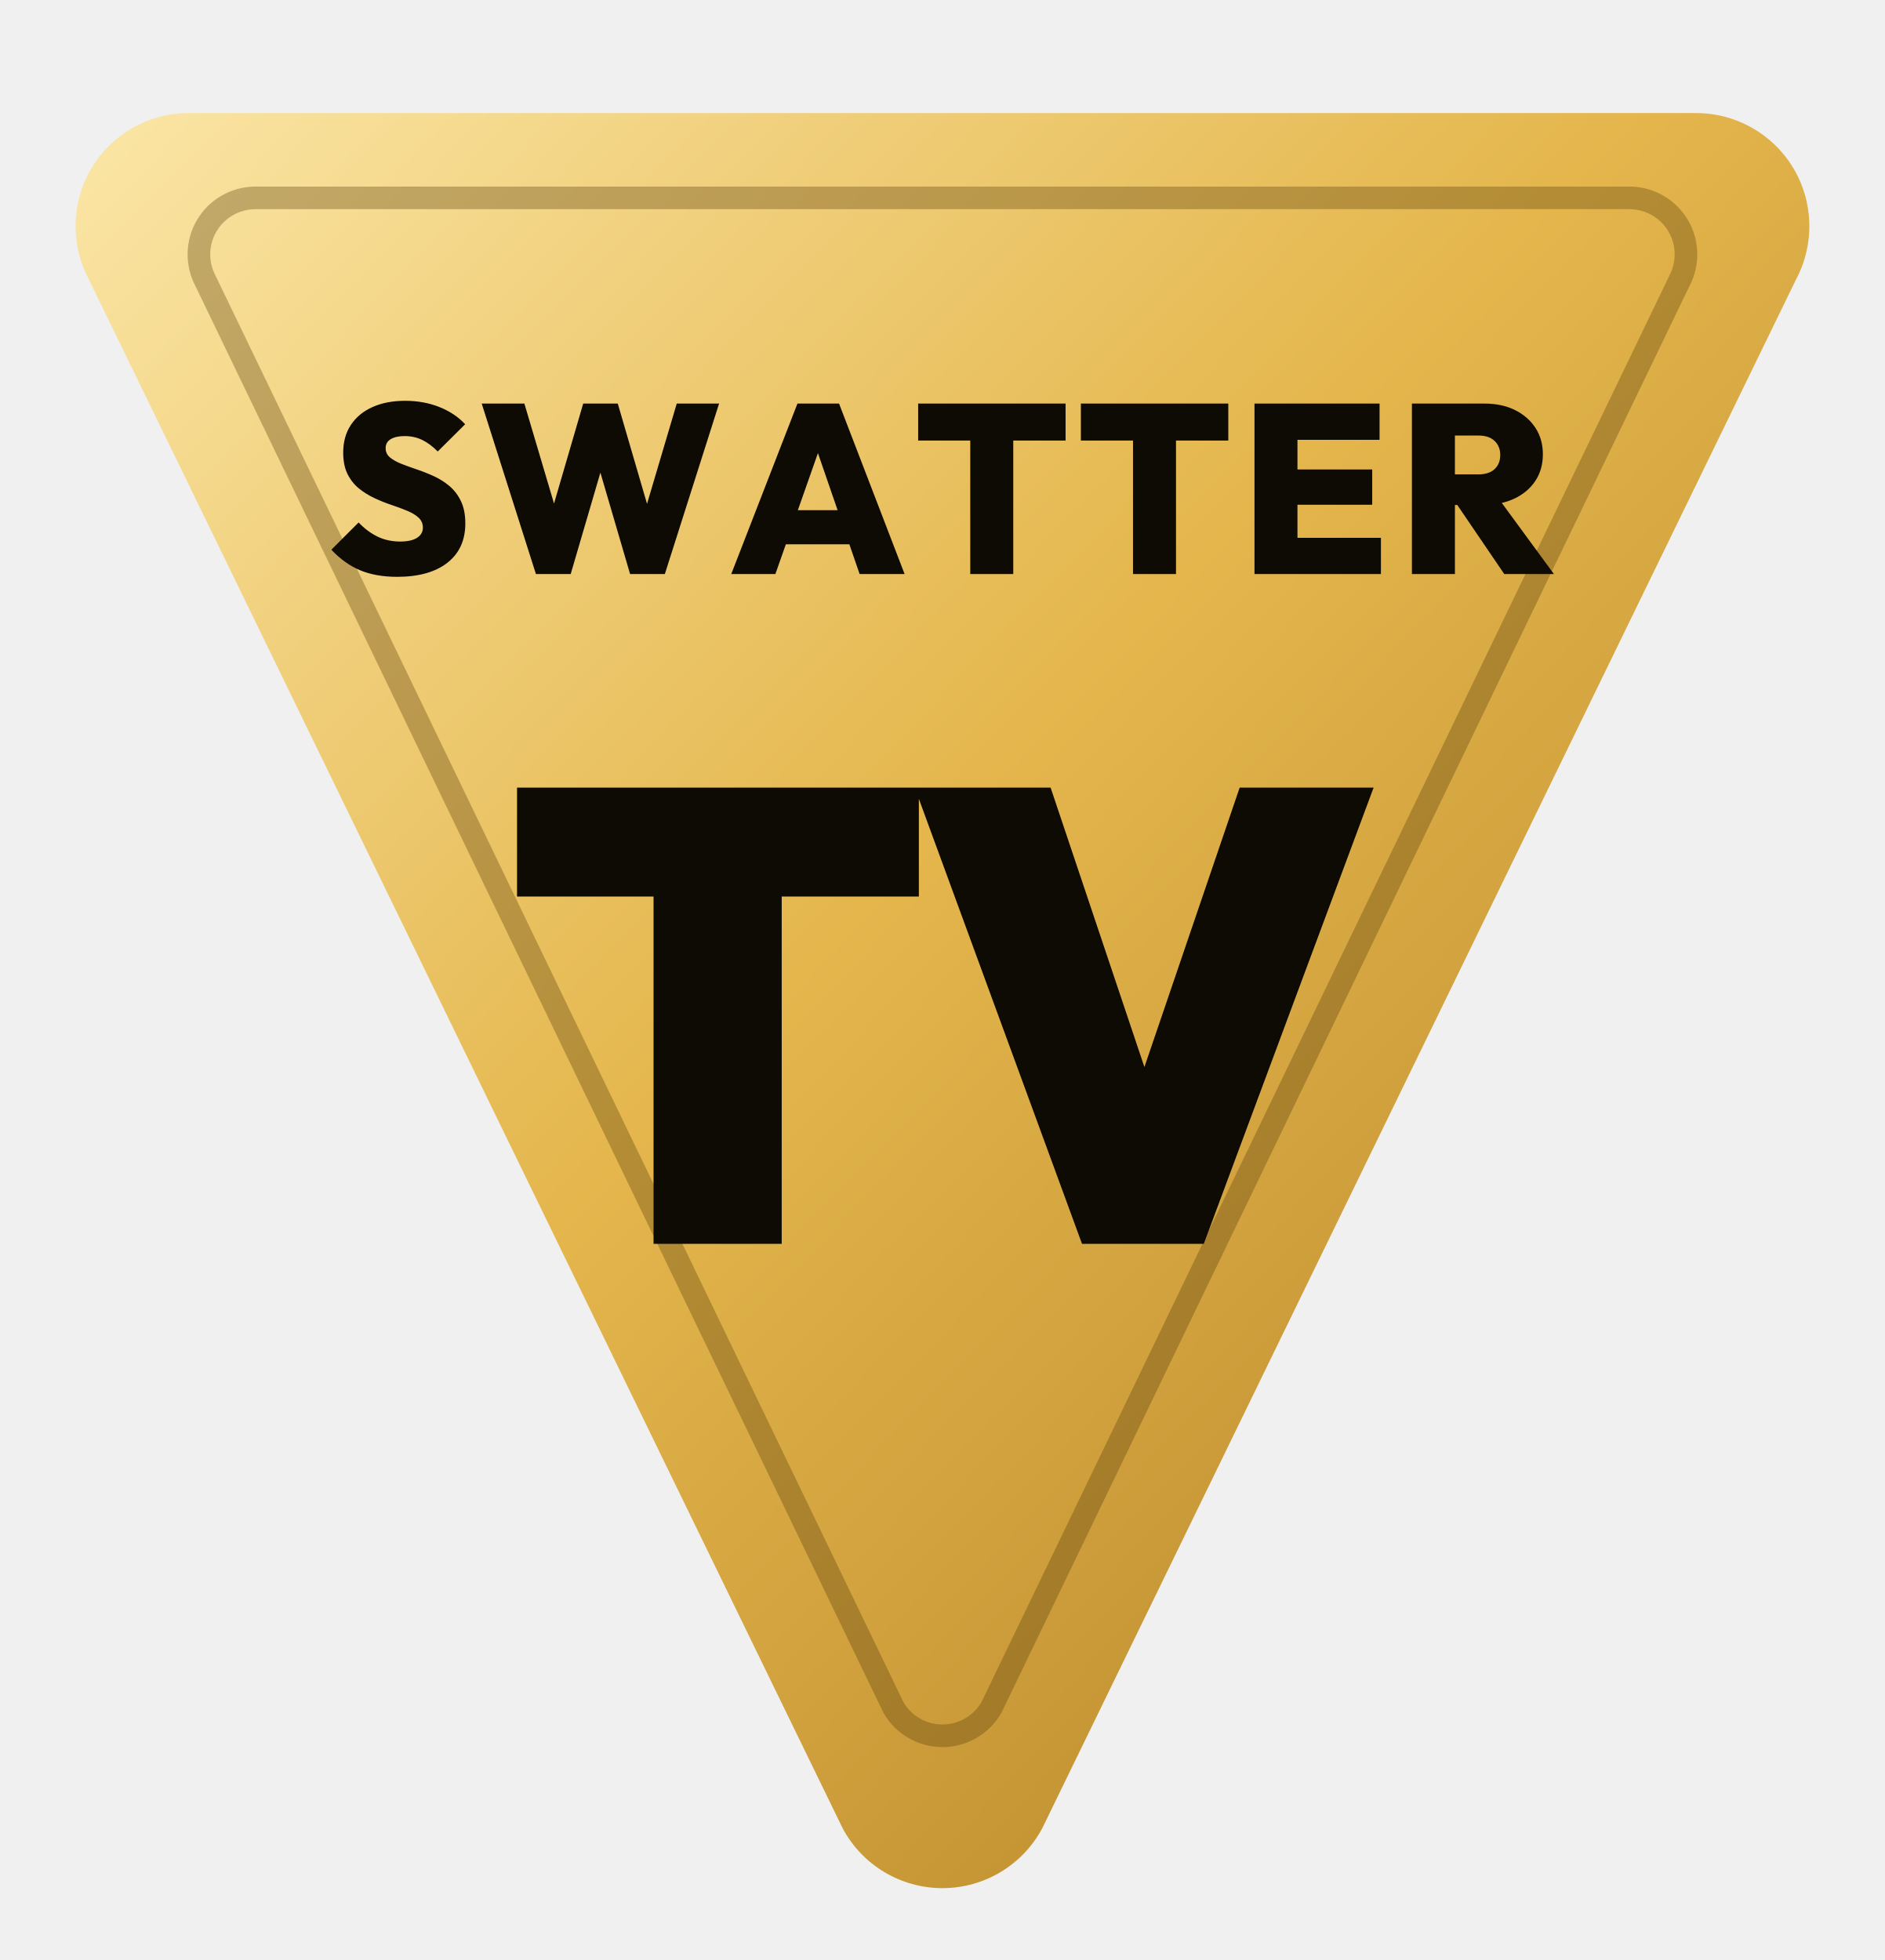
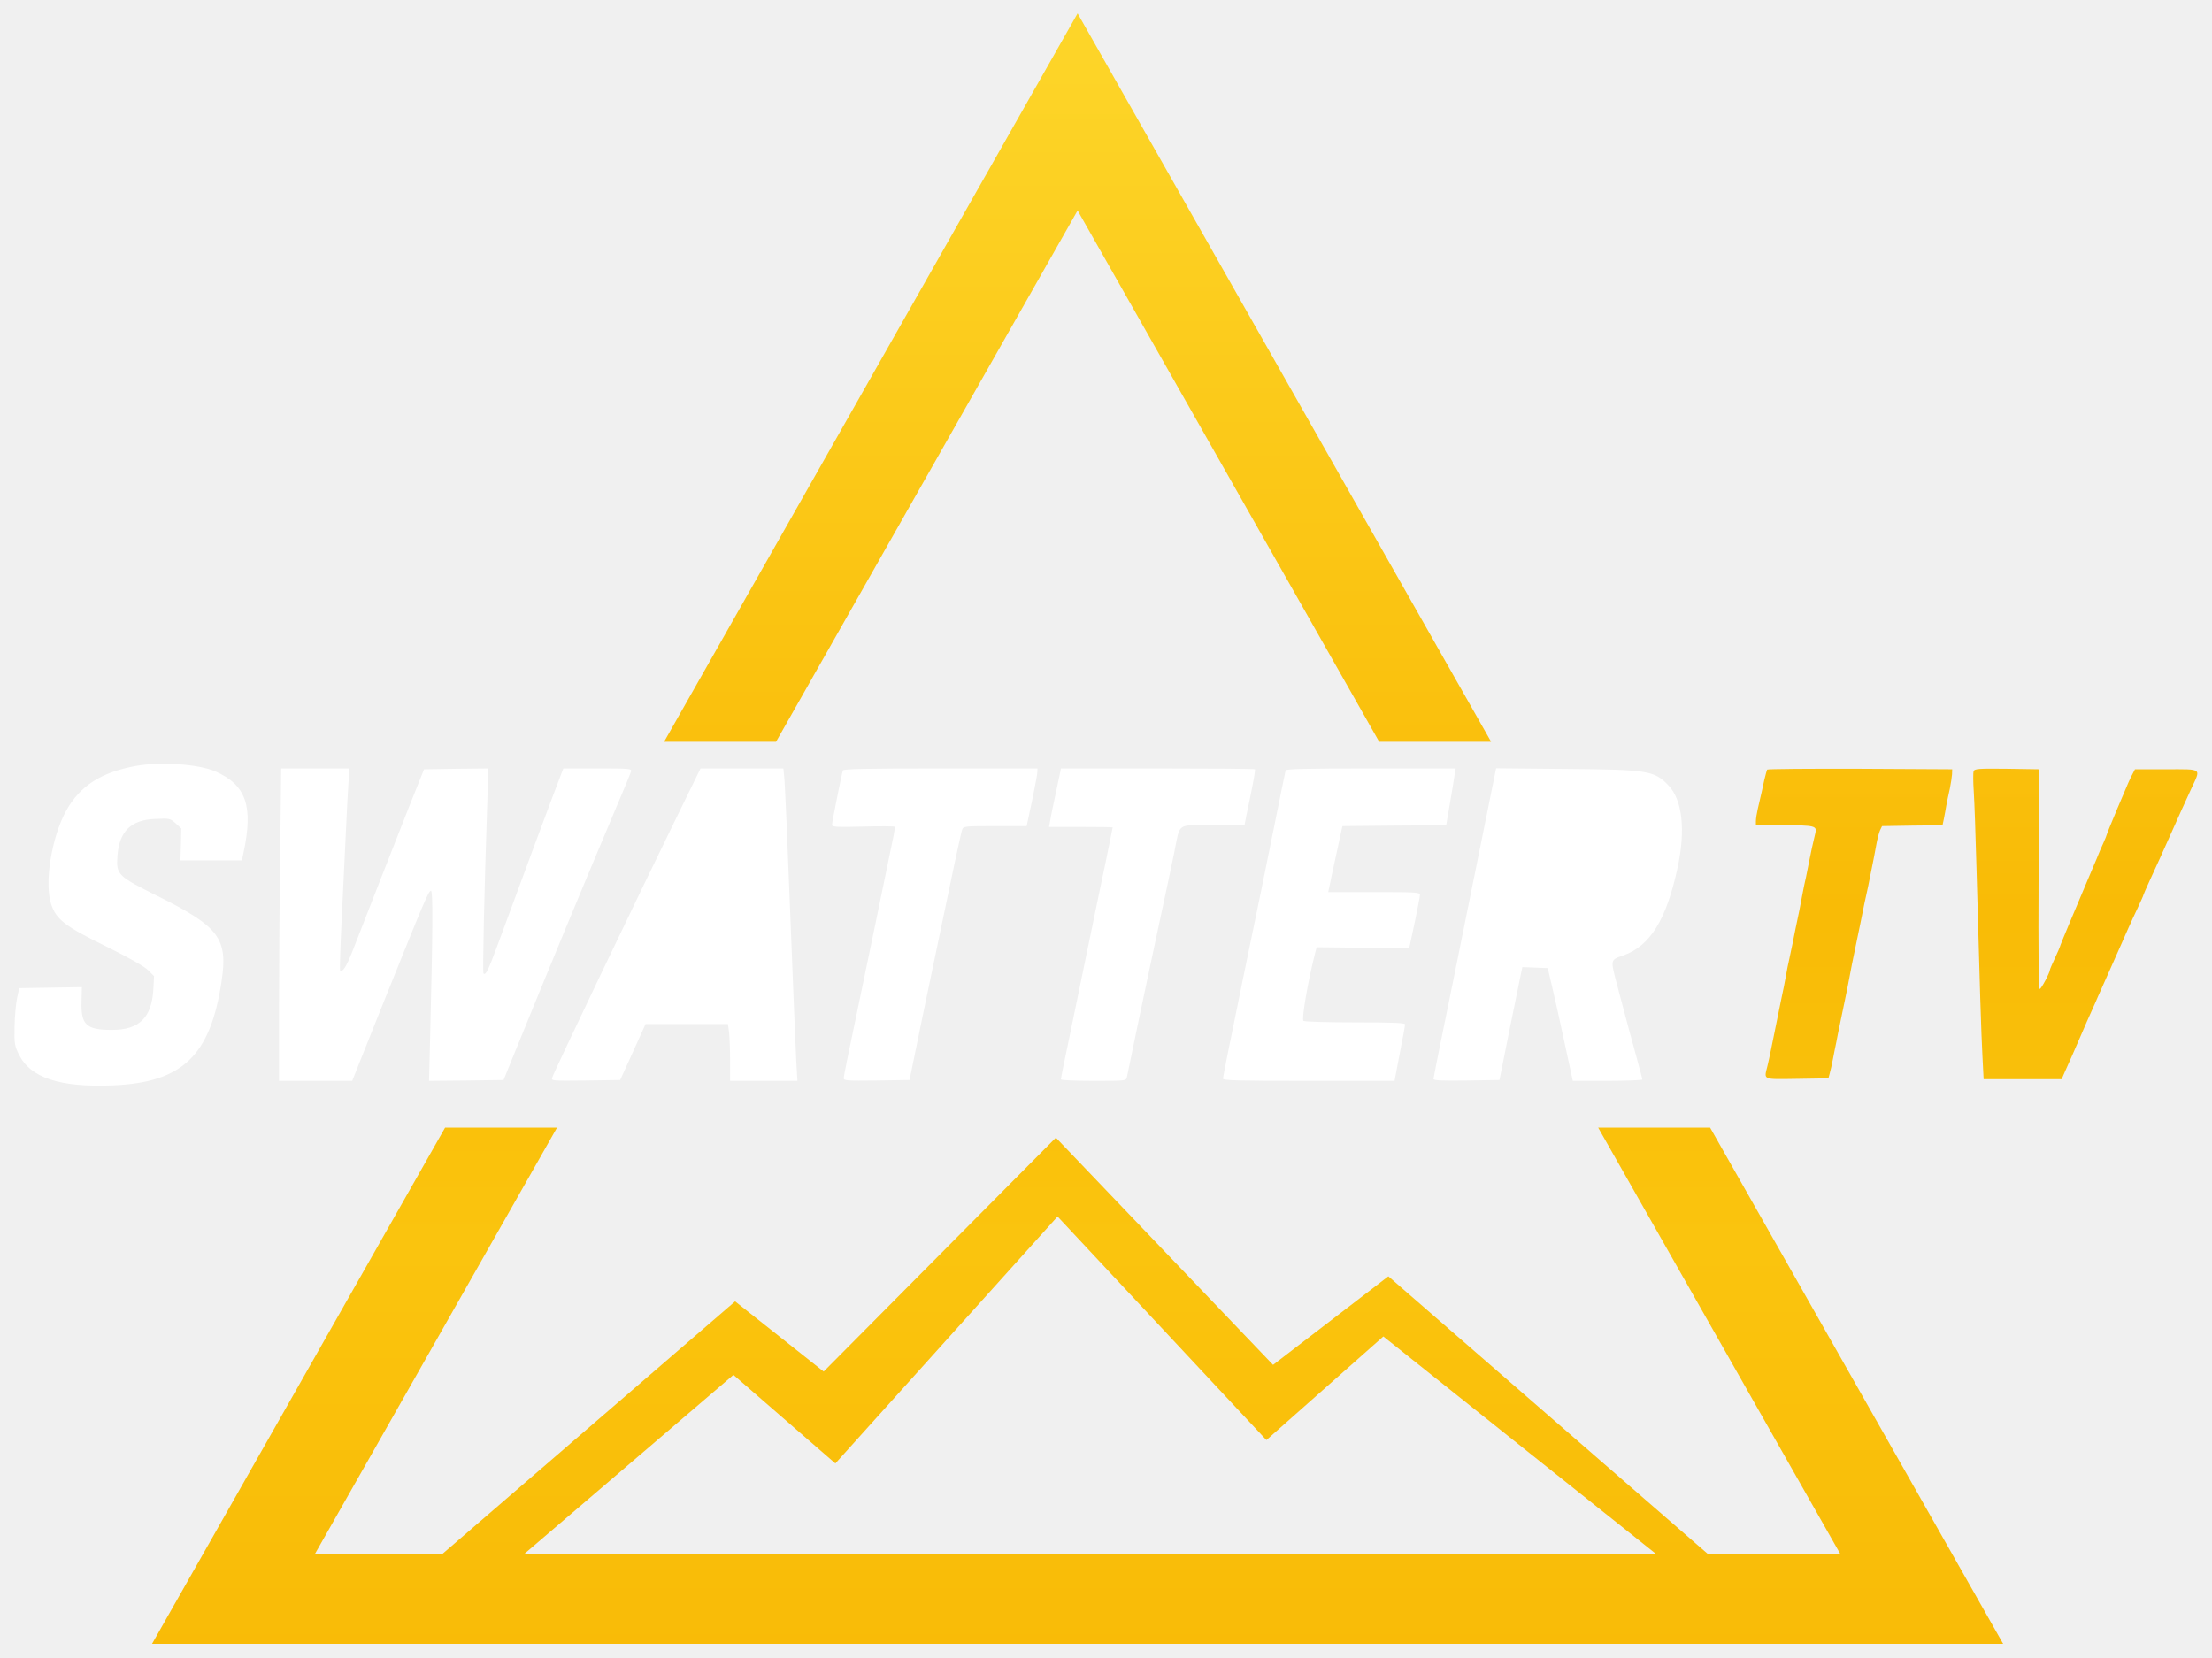
- <svg xmlns="http://www.w3.org/2000/svg" viewBox="0 0 100 104" width="1000" height="1040">
+ <svg xmlns="http://www.w3.org/2000/svg" viewBox="0 0 1324 992" width="1324" height="992">
  <defs>
-     <linearGradient id="g" x1="0" y1="0" x2="1" y2="1">
-       <stop offset="0" stop-color="#FBE6A6" />
-       <stop offset=".45" stop-color="#E4B64C" />
-       <stop offset="1" stop-color="#AF7E24" />
+     <linearGradient id="g" x1="0" y1="0" x2="0" y2="992" gradientUnits="userSpaceOnUse">
+       <stop offset="0" stop-color="#FDD62A" />
+       <stop offset=".55" stop-color="#F9BB06" />
+       <stop offset=".75" stop-color="#FAC40E" />
+       <stop offset="1" stop-color="#F9BB07" />
    </linearGradient>
  </defs>
-   <path d="M10 6h80a6 6 0 0 1 5.3 8.8L55.3 97a6 6 0 0 1-10.6 0L4.7 14.8A6 6 0 0 1 10 6z" fill="url(#g)" />
-   <path d="M13.5 10.5h73a3 3 0 0 1 2.6 4.4L52.6 90.6a3 3 0 0 1-5.2 0L10.9 14.9a3 3 0 0 1 2.6-4.4z" fill="none" stroke="#5C3F0C" stroke-opacity=".35" stroke-width="1.2" />
-   <g transform="translate(50 26.5) scale(.88) translate(-50 -26.5)">
-     <path d="M17.125 31.167Q15.834 31.167 14.89 30.77Q13.946 30.373 13.159 29.532L14.801 27.89Q15.33 28.444 15.943 28.742Q16.556 29.039 17.313 29.039Q17.969 29.039 18.323 28.816Q18.676 28.593 18.676 28.201Q18.676 27.835 18.415 27.598Q18.154 27.36 17.726 27.183Q17.299 27.005 16.784 26.833Q16.269 26.661 15.76 26.423Q15.251 26.186 14.823 25.84Q14.395 25.494 14.134 24.97Q13.873 24.446 13.873 23.674Q13.873 22.699 14.343 21.997Q14.812 21.296 15.653 20.924Q16.494 20.553 17.607 20.553Q18.727 20.553 19.669 20.928Q20.612 21.303 21.225 21.966L19.572 23.609Q19.104 23.137 18.627 22.909Q18.151 22.681 17.574 22.681Q17.049 22.681 16.74 22.865Q16.432 23.05 16.432 23.406Q16.432 23.75 16.693 23.968Q16.954 24.185 17.382 24.354Q17.81 24.522 18.325 24.696Q18.839 24.87 19.349 25.104Q19.858 25.338 20.286 25.7Q20.713 26.063 20.974 26.61Q21.235 27.157 21.235 27.948Q21.235 29.474 20.152 30.32Q19.068 31.167 17.125 31.167ZM25.492 31.0 22.223 20.72H24.796L27.142 28.633H26.033L28.342 20.72H30.426L32.735 28.633H31.637L33.982 20.72H36.534L33.264 31.0H31.169L28.857 23.101H29.901L27.588 31.0ZM37.268 31.0 41.259 20.72H43.767L47.719 31.0H45.007L42.031 22.365H42.966L39.928 31.0ZM39.697 29.206V27.147H45.37V29.206ZM51.678 31.0V20.792H54.27V31.0ZM48.535 22.949V20.72H57.424V22.949ZM61.489 31.0V20.792H64.081V31.0ZM58.346 22.949V20.72H67.234V22.949ZM68.813 31.0V20.72H71.404V31.0ZM70.861 31.0V28.814H76.436V31.0ZM70.861 26.82V24.692H75.91V26.82ZM70.861 22.905V20.72H76.353V22.905ZM80.352 26.835V24.99H82.31Q82.948 24.99 83.288 24.673Q83.629 24.355 83.629 23.819Q83.629 23.3 83.29 22.974Q82.951 22.648 82.313 22.648H80.352V20.72H82.68Q83.724 20.72 84.514 21.109Q85.304 21.499 85.752 22.186Q86.199 22.873 86.199 23.779Q86.199 24.696 85.746 25.381Q85.293 26.066 84.481 26.451Q83.669 26.835 82.571 26.835ZM78.304 31.0V20.72H80.896V31.0ZM83.872 31.0 80.874 26.592 83.22 26.026 86.866 31.0Z" fill="#0E0B05" />
-   </g>
-   <path d="M34.673 66.0V41.792H41.473V66.0ZM27.431 47.572V41.792H48.749V47.572ZM57.405 66.0 48.531 41.792H55.739L62.301 61.342H59.105L65.769 41.792H72.875L63.865 66.0Z" fill="#0E0B05" />
+   <path d="M645 8L397.5 444L464.5 444L645 126L825.5 444L892.5 444ZM266.4 675L91 984L1199 984L1023.6 675L956.6 675L1101.4 930L1022 930L831 764L762 817L632 681L493 821L440 779L265 930L188.6 930L333.4 675ZM314 930L439 823L500 876L633 728.2L758 862L828 800L991 930ZM1057.7 460.7C1057.5 461.2 1056.7 464 1056 467C1054.9 472.3 1054.5 473.9 1052.1 484.3C1051.5 486.9 1051 490.1 1051 491.5L1051 494 1067.8 494C1086.2 494 1087.6 494.4 1086.6 498.6C1085.1 504.8 1083.8 510.7 1082.9 515.5C1082.4 518.2 1081.5 522.5 1081 525C1080.4 527.5 1079.5 531.8 1079 534.5C1078.5 537.2 1077.6 542 1077 545C1074.9 554.9 1074.2 558.4 1073.1 564C1072.5 567 1071.5 571.5 1071 574C1070.4 576.5 1069.5 581 1069 584C1068.5 587 1067.2 593.5 1066.1 598.5C1064.2 607.7 1061.9 619.2 1059.9 629C1059.3 632 1058.4 636.1 1057.9 638.1C1055.8 646.6 1054.6 646.1 1075.7 645.8L1094.4 645.5 1095.2 642.5C1095.7 640.9 1096.5 637 1097.1 634C1097.7 631 1098.6 626.2 1099.2 623.5C1099.7 620.8 1100.5 616.7 1101 614.5C1101.4 612.3 1102.8 605.8 1104 600C1105.2 594.2 1106.6 587.5 1107 585C1107.4 582.5 1109.2 573.5 1111 565C1112.8 556.5 1114.6 547.5 1115.1 545C1115.6 542.5 1116.4 538.5 1117 536C1117.6 533.5 1118.5 529 1119.1 526C1119.7 523 1120.6 518.7 1121 516.5C1121.5 514.3 1122.3 509.6 1123 506C1123.6 502.4 1124.7 498.4 1125.3 497L1126.5 494.5 1144.6 494.2L1162.7 494 1163.5 490.2C1163.9 488.2 1164.6 484.5 1165 482C1165.5 479.5 1166.4 475 1167.1 472C1167.7 469 1168.3 465.1 1168.4 463.5L1168.5 460.5 1113.3 460.2C1083 460.1 1057.9 460.3 1057.7 460.7M1181.3 461.6C1181 462.4 1181 468 1181.4 473.8C1181.8 479.7 1182.5 499.8 1183 518.5C1185 591.1 1185.9 619 1186.6 632.2L1187.3 646 1210.6 646L1234 646 1236.1 641.2C1239.3 634.2 1241.4 629.3 1245 621C1248.2 613.5 1249.9 609.7 1253.9 600.8C1255 598.1 1256.9 594 1258 591.5C1259.1 589 1260.9 585 1262 582.5C1263.1 580 1264.9 576 1266 573.5C1267.1 571 1268.9 567 1270 564.5C1271.1 562 1272.9 557.9 1274.1 555.2C1275.3 552.6 1277.7 547.2 1279.6 543.3C1281.5 539.3 1283 535.9 1283 535.6C1283 535.4 1284.5 531.9 1286.4 527.8C1290.8 518.2 1294.4 510.4 1299 500C1303.6 489.5 1307.2 481.8 1311.6 472.1C1317.4 459.6 1318.6 460.5 1296.7 460.5L1277.9 460.5 1276.6 463C1274.9 466.1 1274.4 467.3 1267 484.8C1263.7 492.7 1261 499.3 1261 499.6C1261 499.8 1260.1 502.2 1258.9 504.8C1257.7 507.4 1256.4 510.4 1256 511.5C1255.6 512.6 1254.5 515.1 1253.7 517C1252.9 518.9 1250.4 524.8 1248.2 530C1246 535.2 1241.7 545.5 1238.6 552.8C1235.5 560.2 1233 566.3 1233 566.6C1233 566.8 1231.7 569.9 1230 573.5C1228.3 577.1 1227 580.2 1227 580.5C1227 582.1 1221.8 592 1220.9 592C1220.2 592 1220 570.6 1220.2 526.2L1220.5 460.5 1201.2 460.2C1184.3 460 1181.9 460.2 1181.3 461.6 " fill="url(#g)" fill-rule="evenodd" />
+   <path d="M81.3 458.5C60.5 462.3 47.9 470.4 39.6 485.3C30.8 501.3 26.4 528.9 30.7 541.5C33.7 550.4 39.1 554.6 63.5 566.5C77.8 573.6 86.3 578.4 88.7 580.8L92.2 584.3 91.8 592.1C90.8 609.2 83.4 616.5 67 616.5C51.7 616.5 48.4 613.5 48.8 599.7L49 590.9 30.3 591.2L11.5 591.5 10.2 597.5C9.5 600.8 8.8 608.5 8.7 614.5C8.5 624.7 8.7 625.9 11.3 631.2C18.2 645.2 35.8 651 67.5 649.7C109.2 648 125.9 632 132.6 587.5C136.5 561.8 131.3 554.8 94.6 536.5C70.3 524.4 69.5 523.6 70.3 512.3C71.4 497.6 78.4 490.7 93 490.2C101.6 489.8 101.8 489.9 105.1 492.8L108.5 495.9 108.3 505.4L108 515 126.4 515L144.8 515 145.8 510.2C151.7 482.5 147.3 469.9 129 461.8C118.9 457.4 96.2 455.8 81.3 458.5M167.7 511.2C167.3 539.3 167 581.4 167 604.7L167 647 188.9 647L210.8 647 230.3 598.2C254.6 537.7 256.4 533.7 257.9 533.2C259.2 532.8 259.1 555.2 257.4 623.3L256.8 647 279.1 646.8L301.4 646.5 307.7 631C330.1 575.9 347.6 533.7 367.5 486.5C372.9 473.9 377.5 462.7 377.7 461.8C378.2 460.1 376.8 460 357.7 460L337.2 460 335.7 463.9C334 467.9 307.9 538.2 297.9 565.5C292.1 581.2 290.7 584 289.4 582.7C288.8 582.1 289.8 535.3 291.7 479.2L292.3 460 273.1 460.2L253.8 460.5 246 480C238.2 499.7 218.7 549.5 211 569.3C207.3 578.7 205 582.3 203.5 580.8C203.3 580.6 203.7 566.9 204.5 550.5C205.3 534 206.4 510.6 207 498.5C207.5 486.4 208.3 472.8 208.6 468.2L209.2 460 188.8 460L168.3 460 167.7 511.2M405 489.2C381.6 536.9 331.6 641.5 330.5 645.1C329.9 647 330.4 647 350.5 646.8L371.2 646.5 378.8 629.8L386.4 613 411.1 613L435.7 613 436.4 618.2C436.7 621.1 437 628.8 437 635.2L437 647 457.1 647L477.3 647 476.6 635.2C476.3 628.8 474.6 589.1 473 547C471.4 504.9 469.8 468.1 469.4 465.2L468.9 460 444.1 460L419.3 460 405 489.2M504.5 461.2C503.8 463.2 498 492.1 498 493.8C498 495 500.8 495.2 516.5 494.8C526.7 494.5 535.2 494.6 535.5 494.9C535.7 495.3 535.4 497.6 534.9 500C531.3 517.9 516.9 587 511.6 612.5C508 629.5 505 644.3 505 645.3C505 646.9 506.4 647 524.7 646.8L544.4 646.5 552.5 607C557 585.3 562.3 559.9 564.3 550.5C566.3 541.1 569.5 525.7 571.5 516.1C573.5 506.6 575.5 497.8 575.9 496.6C576.7 494.6 577.3 494.5 595.6 494.5L614.5 494.5 617.7 479.5C619.4 471.2 620.9 463.5 620.9 462.2L621 460 563 460C517.5 460 504.8 460.3 504.5 461.2M634.6 462.2C630.2 482.7 629.1 488.1 628.6 491.2L627.9 495 647 495C657.4 495 666 495.1 666 495.3C666 495.4 664.2 504.3 662 515C659.7 525.7 655 548.7 651.4 566C647.8 583.3 642.7 608.2 640 621.3C637.2 634.4 635 645.5 635 646.1C635 646.6 642.9 647 654.5 647C673.9 647 674 647 674.5 644.8C674.8 643.5 677.9 628.5 681.4 611.5C685 594.5 690.6 567.7 694 552C697.4 536.3 701.3 517.9 702.7 511C706.6 491.9 703.7 494 725.9 494L744.9 494 746 488.2C746.7 485.1 748.2 477.7 749.4 471.7C750.6 465.8 751.4 460.8 751.2 460.5C750.9 460.2 724.6 460 692.9 460L635 460 634.6 462.2M769.5 461.2C769.3 461.9 766.2 477.1 762.6 495C759 512.9 750.7 553.8 744 585.8C737.4 617.9 732 644.8 732 645.6C732 646.8 739.9 647 783.3 647L834.7 647 837.8 630.7C839.6 621.8 841 613.9 841 613.2C841 612.3 834.1 612 811.2 612C794.9 612 780.9 611.6 780.2 611.1C778.9 610.3 782.9 587.2 787.1 570.8L788.1 567 815.8 567.3L843.5 567.5 846.7 552.5C848.4 544.2 849.9 536.7 849.9 535.8C850 534.1 848 534 822.5 534L795 534 795.7 530.8C796 529.1 797.9 520.2 799.9 511.1L803.5 494.5 834.6 494.2L865.6 494 867.8 481.2C869 474.2 870.3 466.6 870.6 464.2L871.3 460 820.6 460C781 460 769.8 460.3 769.5 461.2M881.2 530.7C873.4 569.6 864.9 611.2 862.5 623C860.1 634.8 858.1 645.1 858 645.8C858 646.8 862.3 647 877.8 646.8L897.5 646.5 903.1 618.5C906.2 603.1 909.3 587.9 910 584.7L911.2 578.9 918.8 579.2L926.4 579.5 929.1 591C930.6 597.3 934 612.5 936.6 624.8L941.4 647 962.2 647C973.6 647 983 646.6 983 646.2C983 645.7 981.7 640.7 980.1 634.9C977 623.9 972.7 607.7 967.9 589.5C963.9 574.1 963.7 574.7 971.7 571.9C987.7 566.2 997.4 550.6 1004.1 519.5C1009 497 1007 478.8 998.7 470.2C990.2 461.3 986.7 460.7 937.5 460.3L895.5 459.9 881.2 530.7M933.8 493.7L929.1 494.1 926.6 504.8C925.2 510.7 922.9 521.4 921.5 528.5C920 535.6 918.6 542.5 918.3 543.8L917.8 546 933.2 546C955.3 546 958.2 543.7 963.5 522.3C970.1 495.8 965.4 491.2 933.8 493.7M426.3 521.2C423.5 527.4 417.1 541.4 412.1 552.3C407.1 563.2 402.3 573.6 401.5 575.5L400.1 579 417.8 579L435.5 579 435.3 552.8C435 521.2 434.3 510 432.6 510C432 510 429.1 515.1 426.3 521.2" fill="#fff" />
</svg>
